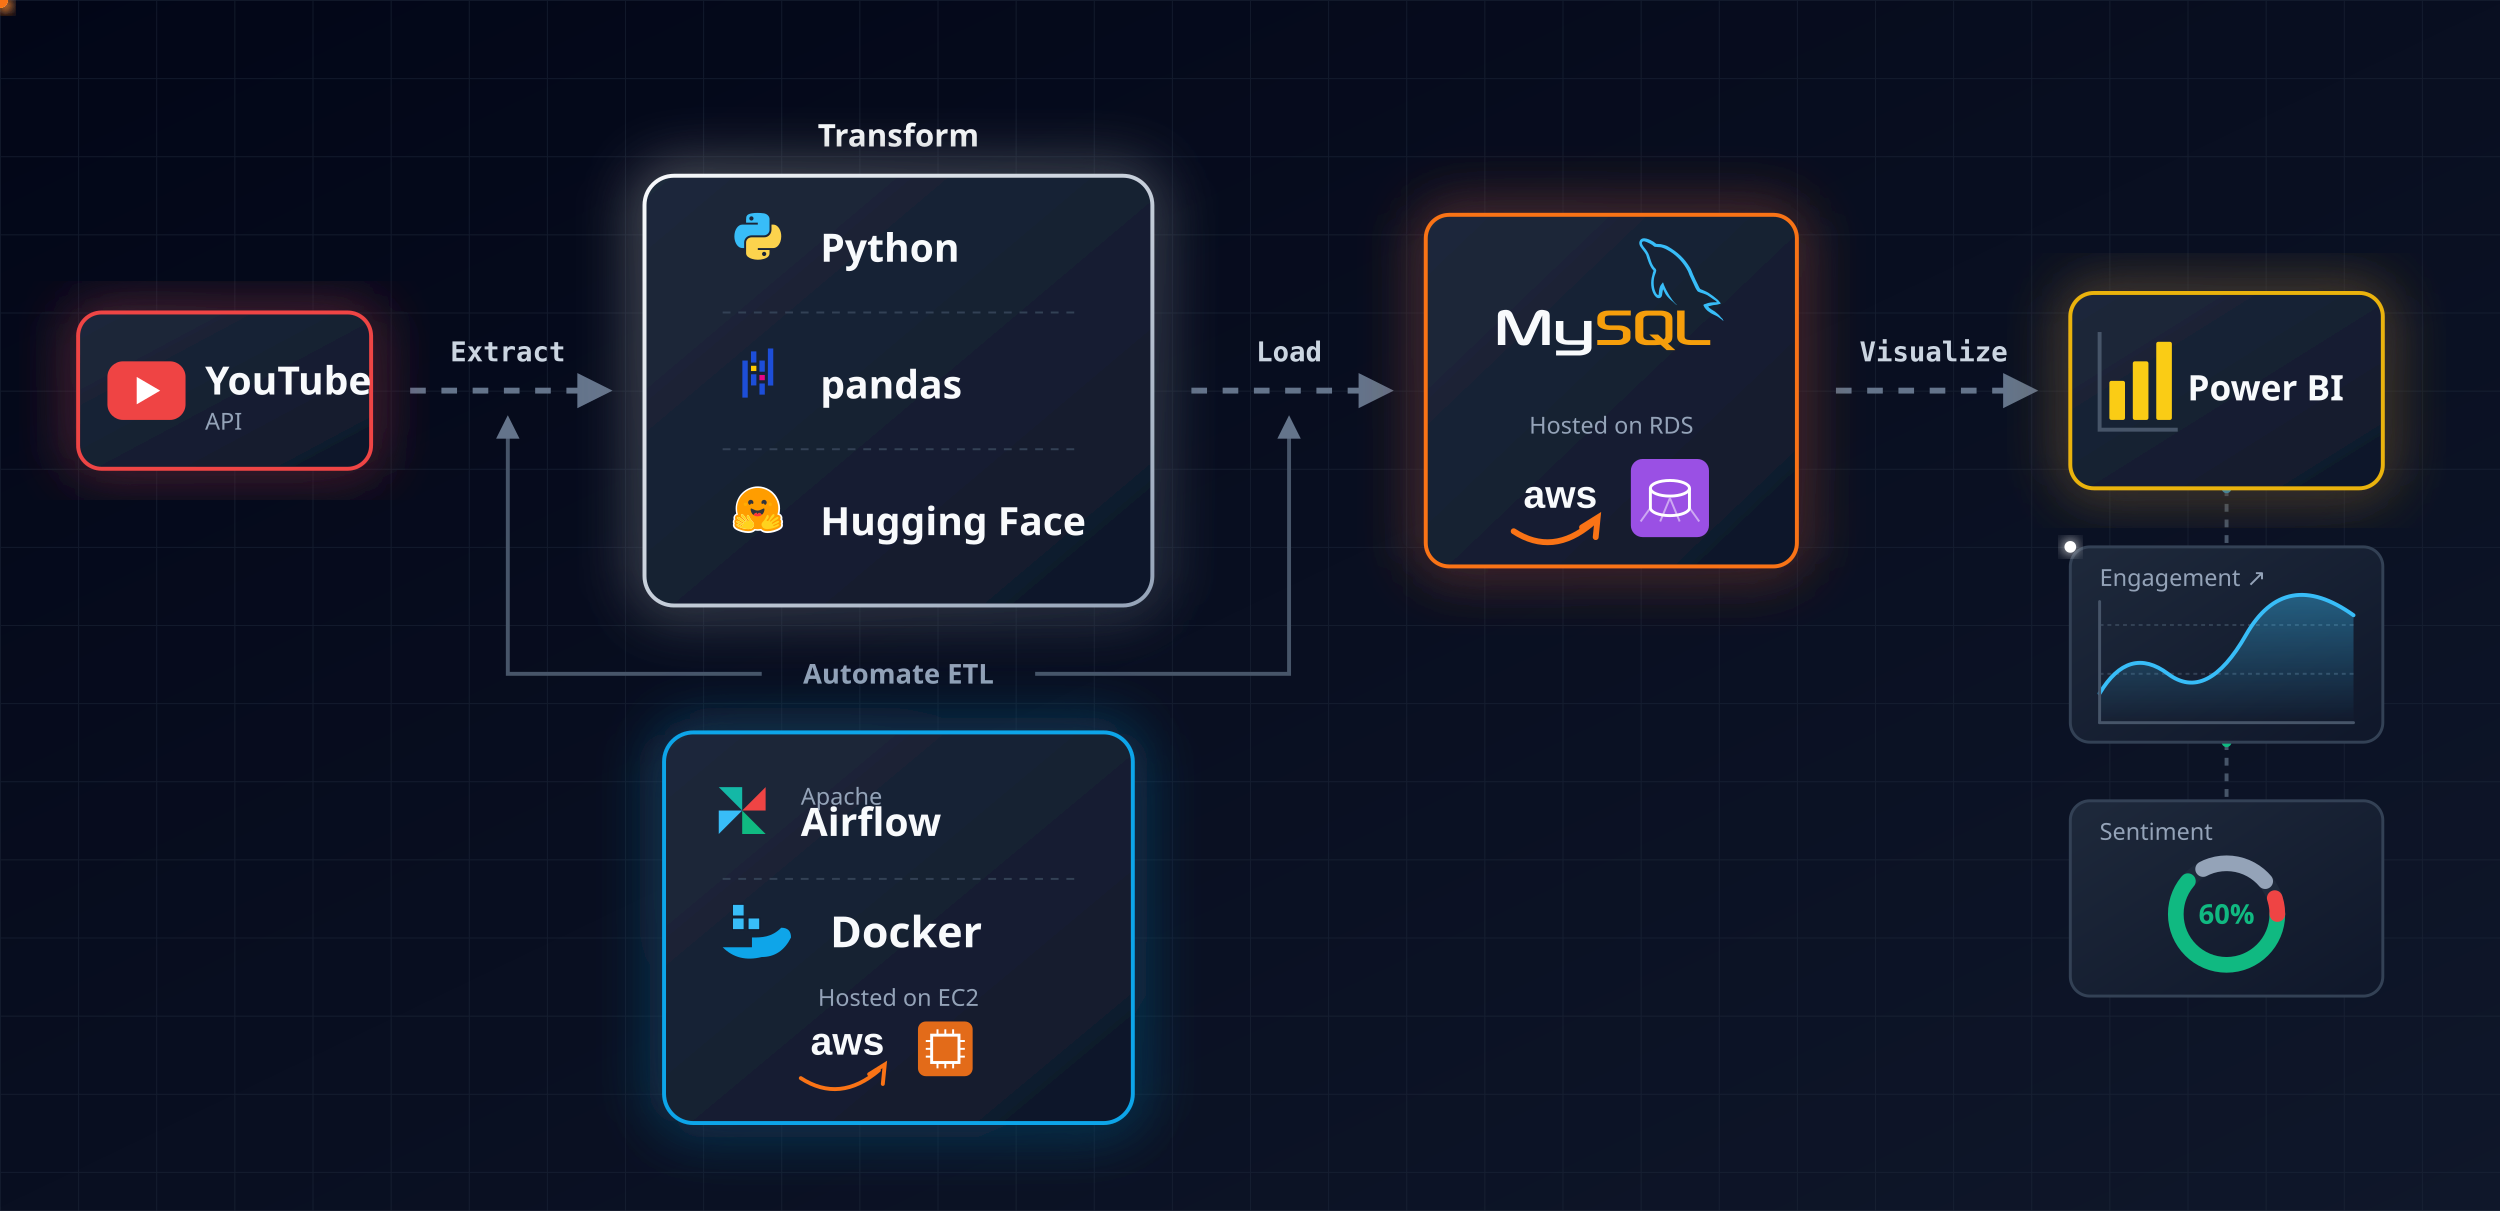
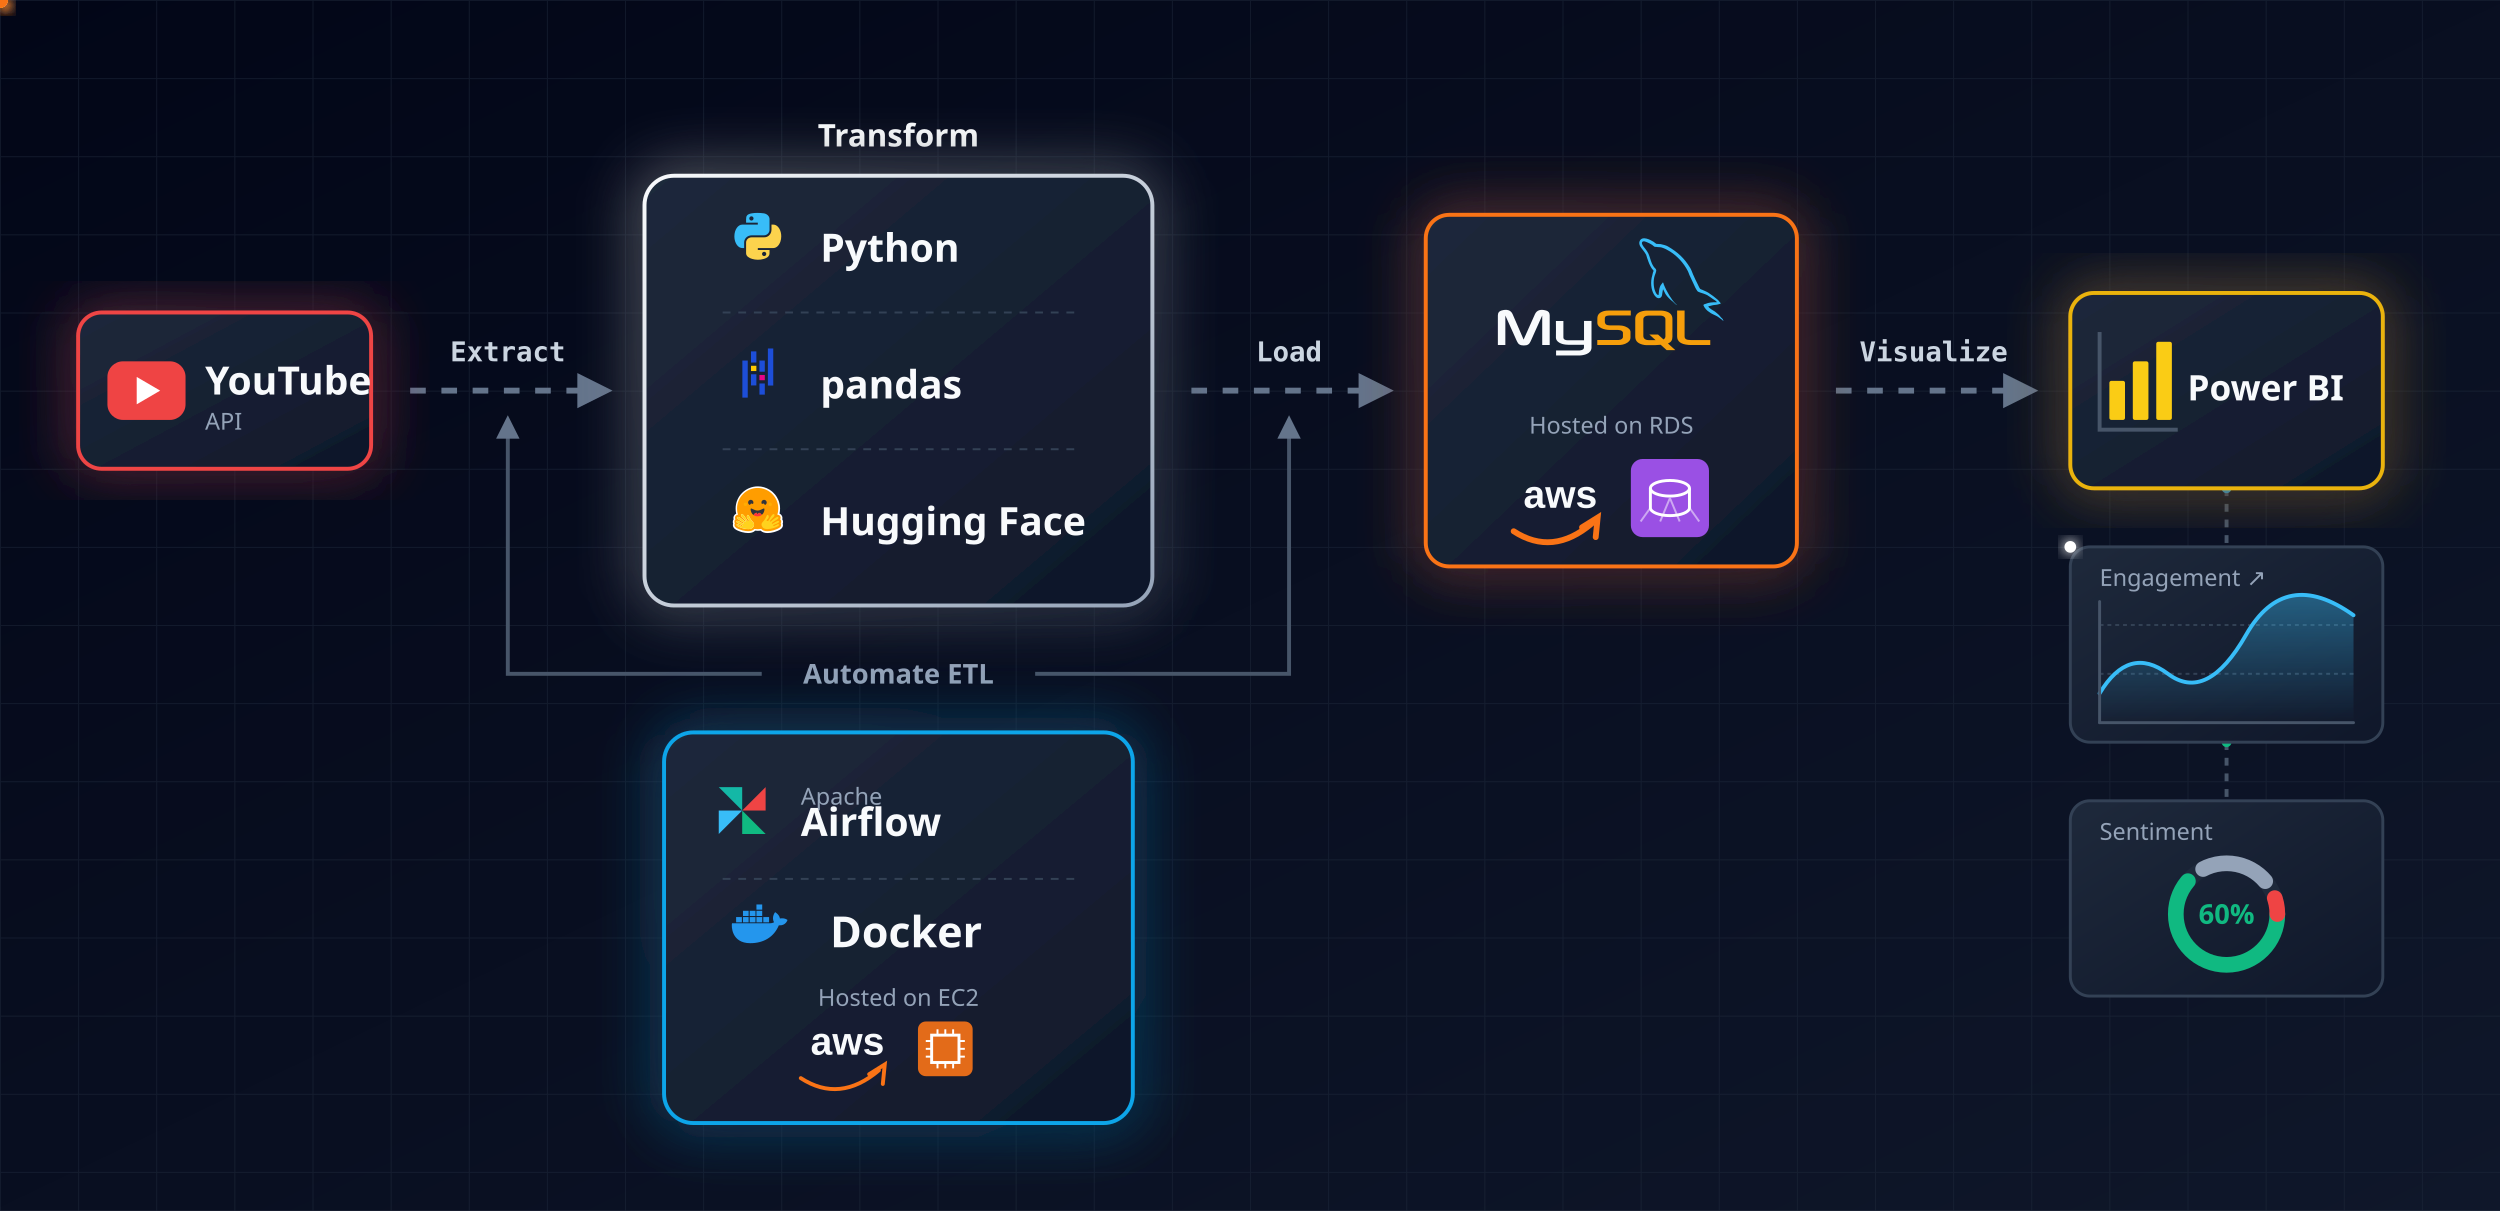
<svg xmlns="http://www.w3.org/2000/svg" viewBox="0 0 1280 620" width="100%" height="100%">
  <defs>
    <linearGradient id="bg-grad" x1="0%" y1="0%" x2="100%" y2="100%">
      <stop offset="0%" stop-color="#020617" />
      <stop offset="100%" stop-color="#0f172a" />
    </linearGradient>
    <linearGradient id="panel-grad" x1="0%" y1="0%" x2="100%" y2="100%">
      <stop offset="0%" stop-color="#1e293b" />
      <stop offset="100%" stop-color="#0f172a" />
    </linearGradient>
    <linearGradient id="border-transform" x1="0%" y1="0%" x2="100%" y2="100%">
      <stop offset="0%" stop-color="#f8fafc" />
      <stop offset="100%" stop-color="#94a3b8" />
    </linearGradient>
    <linearGradient id="line-fill" x1="0%" y1="0%" x2="0%" y2="100%">
      <stop offset="0%" stop-color="#38bdf8" stop-opacity="0.4" />
      <stop offset="100%" stop-color="#38bdf8" stop-opacity="0.0" />
    </linearGradient>
    <filter id="glow" x="-50%" y="-50%" width="200%" height="200%">
      <feGaussianBlur in="SourceGraphic" stdDeviation="3" result="blur1" />
      <feGaussianBlur in="SourceGraphic" stdDeviation="6" result="blur2" />
      <feMerge>
        <feMergeNode in="blur2" />
        <feMergeNode in="blur1" />
        <feMergeNode in="SourceGraphic" />
      </feMerge>
    </filter>
    <filter id="panel-glow" x="-20%" y="-20%" width="140%" height="140%">
      <feGaussianBlur in="SourceGraphic" stdDeviation="15" result="blur" />
      <feComposite in="SourceGraphic" in2="blur" operator="over" />
    </filter>
    <pattern id="grid" width="40" height="40" patternUnits="userSpaceOnUse">
      <path d="M 40 0 L 0 0 0 40" fill="none" stroke="#1e293b" stroke-width="1" opacity="0.5" />
    </pattern>
    <marker id="arrow" viewBox="0 0 10 10" refX="8" refY="5" markerWidth="6" markerHeight="6" orient="auto">
      <path d="M 0 0 L 10 5 L 0 10 Z" fill="#64748b" />
    </marker>
    <style>
      .node-title { font-family: 'Segoe UI', system-ui, sans-serif; font-size: 16px; font-weight: bold; fill: #f8fafc; text-anchor: middle; }
      .node-text { font-family: 'Segoe UI', system-ui, sans-serif; font-size: 20px; font-weight: bold; fill: #f8fafc; }
      .node-sub { font-family: 'Segoe UI', system-ui, sans-serif; font-size: 12px; fill: #94a3b8; }
      .label { font-family: 'Roboto Mono', monospace; font-size: 14px; fill: #cbd5e1; font-weight: bold; }
      .aws-text { font-family: 'Arial', sans-serif; font-size: 20px; font-weight: bold; fill: #f8fafc; }
      
      @keyframes dashFlow {
        from { stroke-dashoffset: 16; }
        to { stroke-dashoffset: 0; }
      }
      .flow-line {
        stroke: #64748b;
        stroke-width: 3;
        fill: none;
        stroke-dasharray: 8 8;
        animation: dashFlow 1s linear infinite;
      }
    </style>
    <path id="p-extract" d="M 210 200 L 310 200" fill="none" />
    <path id="p-load" d="M 610 200 L 710 200" fill="none" />
    <path id="p-viz" d="M 940 200 L 1040 200" fill="none" />
  </defs>
  <rect width="100%" height="100%" fill="url(#bg-grad)" />
  <rect width="100%" height="100%" fill="url(#grid)" />
  <text x="460" y="350" font-family="'Segoe UI', sans-serif" font-size="14" font-weight="bold" fill="#94a3b8" text-anchor="middle">Automate ETL</text>
  <path d="M 390 345 L 260 345 L 260 215" stroke="#475569" stroke-width="2" fill="none" marker-end="url(#arrow)" />
  <path d="M 530 345 L 660 345 L 660 215" stroke="#475569" stroke-width="2" fill="none" marker-end="url(#arrow)" />
  <path d="M 210 200 L 310 200" class="flow-line" marker-end="url(#arrow)" />
  <text x="260" y="185" class="label" text-anchor="middle">Extract</text>
  <path d="M 610 200 L 710 200" class="flow-line" marker-end="url(#arrow)" />
  <text x="660" y="185" class="label" text-anchor="middle">Load</text>
  <path d="M 940 200 L 1040 200" class="flow-line" marker-end="url(#arrow)" />
  <text x="990" y="185" class="label" text-anchor="middle">Visualize</text>
  <g transform="translate(40, 160)">
    <rect width="150" height="80" rx="12" fill="url(#panel-grad)" stroke="#ef4444" stroke-width="2" filter="url(#panel-glow)" />
    <g transform="translate(15, 25)">
      <rect x="0" y="0" width="40" height="30" rx="8" fill="#ef4444" />
      <polygon points="15,8 15,22 27,15" fill="#ffffff" />
    </g>
    <text x="65" y="42" font-family="'Segoe UI', sans-serif" font-size="20" font-weight="bold" fill="#f8fafc">YouTube</text>
    <text x="65" y="60" class="node-sub">API</text>
  </g>
  <g transform="translate(330, 90)">
    <text x="130" y="-15" class="node-title">Transform</text>
    <rect width="260" height="220" rx="15" fill="url(#panel-grad)" stroke="url(#border-transform)" stroke-width="2" filter="url(#panel-glow)" />
    <g transform="translate(30, 20)">
      <svg x="12" y="-5" width="32" height="32" viewBox="0 0 512 512">
        <path fill-rule="evenodd" d="M193.46 249.056a65.316 65.316 0 0 1 11.586-1.041l-3.122-.015h103.823c4.503 0 8.806-.617 12.908-1.754 19.37-5.363 33.345-22.537 33.345-43.663v-87.224c0-24.832-21.15-43.484-46.289-47.606-15.931-2.624-39.258-3.827-55.089-3.749-15.829.086-30.981 1.404-44.277 3.749C167.143 74.576 160 88.928 160 115.359V144h96v16H128.82c-35.628 0-64.538 42.571-64.813 95.242-.002.253-.007.505-.007.758 0 9.523.94 18.72 2.685 27.404C74.648 323.07 99.451 352 128.82 352H144v-45.935c0-26.827 20.146-51.733 49.46-57.009zm10.196-122.054c-9.592 0-17.384-7.785-17.384-17.403 0-9.664 7.774-17.52 17.384-17.52 9.574 0 17.399 7.855 17.399 17.52.001 9.618-7.809 17.403-17.399 17.403z" fill="#38bdf8" />
        <path fill-rule="evenodd" d="M443.951 222.543C434.78 186.021 411.033 160 383.18 160H368v40.672c0 33.915-22.286 58.474-49.489 62.681a53.943 53.943 0 0 1-8.301.646H206.351a51.41 51.41 0 0 0-13.049 1.672C174.18 270.689 160 286.6 160 307.236v87.227c0 24.832 24.977 39.426 49.481 46.551 29.327 8.531 61.267 10.068 96.366 0C329.15 434.354 352 420.893 352 394.463V368h-96v-16h127.18c25.24 0 47.107-21.365 57.814-52.549C445.474 286.404 448 271.641 448 256c0-11.768-1.433-23.038-4.049-33.457zM307.867 382.82c9.59 0 17.381 7.785 17.381 17.4 0 9.65-7.791 17.521-17.381 17.521-9.577 0-17.399-7.871-17.399-17.521 0-9.63 7.806-17.4 17.399-17.4z" fill="#fcd34d" />
      </svg>
      <text x="60" y="24" class="node-text">Python</text>
    </g>
    <line x1="40" y1="70" x2="220" y2="70" stroke="#334155" stroke-width="1" stroke-dasharray="4 4" />
    <g transform="translate(30, 90)">
      <svg x="12" y="-5" width="32" height="32" viewBox="0 0 210.21 280.43">
        <rect x="74.51" y="43.03" width="24.09" height="50.02" fill="#1d4ed8" />
        <rect x="74.51" y="145.78" width="24.09" height="50.02" fill="#1d4ed8" />
        <rect x="74.51" y="107.65" width="24.09" height="23.6" fill="#ffca00" />
        <rect x="35.81" y="84.15" width="24.09" height="166.27" fill="#1d4ed8" />
        <rect x="112.41" y="187.05" width="24.09" height="50.02" fill="#1d4ed8" />
        <rect x="112.41" y="84.21" width="24.09" height="50.02" fill="#1d4ed8" />
        <rect x="112.41" y="148.84" width="24.09" height="23.6" fill="#e70488" />
        <rect x="150.3" y="30" width="24.09" height="166.27" fill="#1d4ed8" />
      </svg>
      <text x="60" y="24" class="node-text">pandas</text>
    </g>
    <line x1="40" y1="140" x2="220" y2="140" stroke="#334155" stroke-width="1" stroke-dasharray="4 4" />
    <g transform="translate(30, 160)">
      <svg x="12" y="-5" width="32" height="32" viewBox="0 0 256 256">
        <path d="M230.721 172.7C230.183 170.673 229.313 168.75 228.146 167.008C228.396 166.091 228.587 165.159 228.714 164.217C229.543 158.241 227.471 152.77 223.567 148.537C221.452 146.225 219.185 144.698 216.784 143.761C218.36 137.018 219.157 130.117 219.161 123.193C219.161 120.03 218.982 116.932 218.682 113.88C218.526 112.356 218.337 110.836 218.115 109.32C217.428 104.847 216.408 100.431 215.064 96.11C214.183 93.271 213.164 90.476 212.01 87.736C210.281 83.678 208.262 79.75 205.969 75.982C204.465 73.475 202.827 71.051 201.062 68.72C200.197 67.543 199.296 66.394 198.358 65.274C195.58 61.898 192.561 58.728 189.325 55.788C188.25 54.8 187.145 53.845 186.01 52.926C184.893 51.994 183.751 51.093 182.586 50.222C180.241 48.477 177.818 46.839 175.324 45.315C161.543 36.945 145.382 32.145 128.109 32.145C77.817 32.145 37.057 72.907 37.057 123.196C37.055 130.208 37.867 137.196 39.477 144.02C37.317 144.958 35.247 146.42 33.327 148.535C29.424 152.766 27.351 158.217 28.18 164.193C28.306 165.142 28.495 166.082 28.747 167.006C27.581 168.749 26.712 170.673 26.174 172.7C24.974 177.261 25.369 181.374 26.894 184.978C25.236 189.688 25.65 194.704 27.809 199.065C29.379 202.25 31.626 204.714 34.396 206.916C37.689 209.534 41.811 211.758 46.783 213.892C52.715 216.422 59.956 218.799 63.249 219.671C71.755 221.873 79.911 223.269 88.177 223.337C99.954 223.446 110.096 220.677 117.357 213.59C120.924 214.027 124.515 214.246 128.109 214.244C131.906 214.236 135.699 213.997 139.467 213.529C146.711 220.661 156.892 223.455 168.712 223.343C176.977 223.277 185.133 221.881 193.617 219.676C196.932 218.804 204.17 216.427 210.105 213.897C215.077 211.76 219.199 209.536 222.514 206.922C225.263 204.719 227.508 202.256 229.079 199.071C231.26 194.709 231.652 189.693 230.017 184.983C231.527 181.379 231.92 177.257 230.721 172.7Z" fill="white" />
        <path d="M221.784 183.816C222.786 182.312 223.458 180.613 223.756 178.831C224.053 177.048 223.97 175.223 223.512 173.475C222.848 170.952 221.476 168.854 219.615 167.347C220.512 165.873 221.1 164.233 221.344 162.525C221.881 158.811 220.648 155.103 217.874 152.079C215.716 149.726 212.662 148.431 209.282 148.431C208.889 148.431 208.489 148.452 208.081 148.492C210.643 140.304 211.942 131.774 211.933 123.195C211.933 76.523 174.097 38.685 127.424 38.685C80.75 38.685 42.91 76.519 42.91 123.195C42.901 131.752 44.194 140.261 46.742 148.43H46.652C43.272 148.43 40.219 149.724 38.06 152.077C35.287 155.098 34.053 158.81 34.59 162.523C34.835 164.231 35.423 165.872 36.32 167.346C34.458 168.852 33.086 170.95 32.422 173.473C31.964 175.222 31.882 177.047 32.18 178.83C32.478 180.612 33.15 182.312 34.152 183.816C33.974 184.094 33.81 184.381 33.655 184.676C31.985 187.847 31.877 191.43 33.352 194.767C35.588 199.824 41.142 203.808 51.929 208.085C58.636 210.745 64.779 212.446 64.833 212.461C73.705 214.762 81.729 215.931 88.675 215.931C100.081 215.931 108.591 212.811 114.026 206.647C123.222 208.106 132.594 208.052 141.773 206.489C147.201 212.757 155.76 215.931 167.262 215.931C174.208 215.931 182.232 214.762 191.103 212.461C191.158 212.446 197.298 210.745 204.008 208.085C214.795 203.808 220.35 199.824 222.585 194.767C224.059 191.43 223.952 187.847 222.281 184.676C222.129 184.379 221.961 184.091 221.784 183.816ZM110.137 196.997C109.669 197.815 109.168 198.614 108.635 199.391C107.23 201.448 105.382 203.02 103.237 204.188C99.137 206.424 93.947 207.205 88.675 207.205C80.346 207.205 71.808 205.256 67.023 204.015C66.787 203.954 37.689 195.735 41.373 188.739C41.993 187.562 43.013 187.092 44.298 187.092C49.485 187.092 58.93 194.816 62.989 194.816C63.896 194.816 64.536 194.43 64.797 193.488C66.527 187.284 38.504 184.676 40.864 175.692C41.28 174.102 42.41 173.456 43.998 173.456C50.856 173.455 66.248 185.516 69.467 185.516C69.714 185.516 69.891 185.443 69.987 185.291C70.001 185.268 70.015 185.246 70.028 185.222C71.539 182.727 70.672 180.913 60.321 174.573L59.327 173.968C47.936 167.074 39.941 162.925 44.488 157.975C45.011 157.404 45.753 157.151 46.654 157.151C47.722 157.151 49.015 157.508 50.439 158.108C56.455 160.645 64.793 167.564 68.276 170.581C68.824 171.057 69.368 171.538 69.909 172.022C69.909 172.022 74.319 176.608 76.985 176.608C77.599 176.608 78.12 176.366 78.473 175.768C80.364 172.58 60.91 157.838 59.813 151.755C59.069 147.634 60.335 145.546 62.675 145.546C63.788 145.546 65.146 146.02 66.645 146.971C71.295 149.922 80.273 165.35 83.56 171.352C84.662 173.363 86.543 174.213 88.238 174.213C91.601 174.213 94.23 170.87 88.546 166.622C80.003 160.23 83.001 149.782 87.078 149.139C87.252 149.111 87.428 149.097 87.603 149.097C91.311 149.097 92.946 155.486 92.946 155.486C92.946 155.486 97.74 167.524 105.975 175.753C113.447 183.222 114.491 189.351 110.137 196.997ZM128.109 214.244C126.311 214.244 124.524 214.186 122.753 214.072C122.955 214.129 123.159 214.183 123.363 214.234C124.931 214.241 126.511 214.244 128.109 214.244Z" fill="#FF9D00" />
        <path d="M108.638 199.391C114.64 190.59 114.214 183.984 105.98 175.754C97.744 167.523 92.951 155.487 92.951 155.487C92.951 155.487 91.162 148.496 87.082 149.138C83.002 149.78 80.009 160.227 88.552 166.622C97.094 173.017 86.852 177.353 83.564 171.352C80.276 165.35 71.299 149.923 66.645 146.972C61.991 144.021 58.718 145.675 59.815 151.757C60.36 154.776 65.428 159.929 70.163 164.743C74.967 169.627 79.428 174.163 78.474 175.768C76.581 178.955 69.914 172.023 69.914 172.023C69.914 172.023 49.038 153.025 44.494 157.976C40.304 162.539 46.765 166.418 56.721 172.397C57.567 172.905 58.439 173.429 59.332 173.969C70.723 180.865 71.609 182.684 69.992 185.293C69.395 186.257 65.582 183.968 60.892 181.153C52.897 176.352 42.355 170.023 40.866 175.688C39.578 180.591 47.334 183.595 54.368 186.32C60.228 188.59 65.588 190.666 64.799 193.484C63.982 196.406 59.553 193.969 54.712 191.305C49.277 188.314 43.322 185.038 41.373 188.735C37.69 195.725 66.783 203.954 67.023 204.015C76.423 206.453 100.295 211.619 108.638 199.391ZM147.303 199.391C141.301 190.59 141.727 183.984 149.962 175.754C158.197 167.523 162.99 155.487 162.99 155.487C162.99 155.487 164.779 148.496 168.859 149.138C172.939 149.78 175.932 160.227 167.39 166.622C158.847 173.017 169.089 177.353 172.377 171.352C175.666 165.35 184.637 149.923 189.291 146.972C193.945 144.021 197.22 145.675 196.122 151.757C195.578 154.776 190.509 159.929 185.774 164.744C180.97 169.628 176.509 174.163 177.462 175.768C179.355 178.955 186.027 172.019 186.027 172.019C186.027 172.019 206.902 153.022 211.448 157.973C215.637 162.535 209.176 166.415 199.219 172.394C198.348 172.917 197.478 173.441 196.609 173.966C185.218 180.862 184.332 182.681 185.948 185.289C186.546 186.254 190.359 183.964 195.048 181.149C203.044 176.349 213.586 170.019 215.075 175.685C216.364 180.588 208.607 183.592 201.573 186.317C195.713 188.587 190.353 190.663 191.141 193.481C191.957 196.402 196.385 193.965 201.225 191.301C206.66 188.31 212.616 185.032 214.564 188.732C218.248 195.726 189.15 203.947 188.915 204.007C179.515 206.453 155.643 211.619 147.303 199.391Z" fill="#FFD21E" />
        <path d="M152.047 102.567C153.229 102.985 154.108 104.257 154.944 105.468C156.074 107.104 157.126 108.627 158.74 107.769C160.644 106.756 162.205 105.202 163.225 103.302C164.246 101.402 164.681 99.243 164.475 97.096C164.321 95.491 163.813 93.94 162.987 92.555C162.161 91.17 161.038 89.985 159.7 89.086C158.361 88.187 156.839 87.597 155.245 87.357C153.65 87.117 152.022 87.234 150.478 87.699C148.934 88.164 147.513 88.965 146.316 90.046C145.119 91.126 144.176 92.458 143.556 93.946C142.936 95.434 142.653 97.041 142.728 98.652C142.804 100.263 143.235 101.836 143.992 103.26C144.74 104.667 146.4 104.003 148.152 103.302C149.525 102.753 150.956 102.181 152.047 102.567ZM100.672 102.567C99.49 102.985 98.611 104.258 97.775 105.468C96.645 107.105 95.592 108.627 93.979 107.769C91.585 106.501 89.748 104.386 88.828 101.838C87.907 99.29 87.969 96.49 89.001 93.984C90.032 91.479 91.96 89.447 94.408 88.285C96.856 87.124 99.649 86.916 102.242 87.701C104.307 88.323 106.141 89.543 107.513 91.207C108.885 92.87 109.732 94.903 109.949 97.049C110.165 99.195 109.74 101.356 108.728 103.26C107.979 104.667 106.319 104.003 104.567 103.303C103.193 102.753 101.764 102.181 100.672 102.567ZM144.099 149.318C152.242 142.903 155.233 132.429 155.233 125.977C155.233 120.877 151.802 122.482 146.309 125.202L145.999 125.355C140.957 127.852 134.245 131.177 126.877 131.177C119.508 131.177 112.796 127.852 107.755 125.354C102.084 122.545 98.527 120.783 98.527 125.978C98.527 132.634 101.709 143.563 110.443 149.912C111.596 147.573 113.219 145.497 115.211 143.813C117.202 142.129 119.52 140.874 122.018 140.126C122.89 139.866 123.788 141.367 124.707 142.904C125.594 144.386 126.501 145.902 127.423 145.902C128.406 145.902 129.371 144.408 130.314 142.95C131.299 141.425 132.26 139.94 133.189 140.237C137.864 141.738 141.775 144.993 144.099 149.318Z" fill="#32343D" />
        <path d="M144.097 149.317C139.856 152.659 134.219 154.9 126.878 154.9C119.981 154.9 114.587 152.922 110.443 149.911C111.596 147.572 113.219 145.495 115.211 143.812C117.202 142.128 119.52 140.873 122.018 140.125C123.73 139.614 125.545 145.901 127.423 145.901C129.433 145.901 131.37 139.655 133.189 140.236C137.863 141.738 141.773 144.993 144.097 149.317Z" fill="#FF323D" />
        <path d="M81.2 111.64C80.231 112.288 79.117 112.687 77.957 112.801C76.797 112.916 75.627 112.742 74.55 112.295C73.689 111.94 72.907 111.418 72.249 110.759C71.59 110.101 71.068 109.319 70.713 108.458C70.267 107.381 70.094 106.211 70.208 105.051C70.323 103.891 70.722 102.777 71.37 101.808C72.149 100.642 73.256 99.733 74.551 99.197C75.847 98.66 77.272 98.52 78.647 98.793C80.022 99.067 81.285 99.743 82.276 100.734C83.267 101.726 83.942 102.99 84.215 104.365C84.488 105.74 84.348 107.165 83.811 108.46C83.275 109.755 82.365 110.861 81.2 111.64ZM182.613 111.64C181.644 112.288 180.53 112.687 179.37 112.801C178.209 112.916 177.039 112.742 175.962 112.295C175.101 111.939 174.319 111.418 173.661 110.759C173.003 110.101 172.481 109.319 172.125 108.458C171.68 107.381 171.507 106.211 171.621 105.051C171.736 103.891 172.135 102.777 172.782 101.808C173.364 100.936 174.133 100.205 175.032 99.666C175.931 99.127 176.938 98.794 177.981 98.692C179.025 98.589 180.078 98.719 181.064 99.073C182.051 99.426 182.947 99.994 183.688 100.736C184.68 101.727 185.355 102.99 185.628 104.365C185.902 105.74 185.761 107.165 185.224 108.46C184.687 109.755 183.779 110.861 182.613 111.64Z" fill="#FFAD03" />
      </svg>
      <text x="60" y="24" class="node-text">Hugging Face</text>
    </g>
  </g>
  <g transform="translate(730, 110)">
    <rect width="190" height="180" rx="12" fill="url(#panel-grad)" stroke="#f97316" stroke-width="2" filter="url(#panel-glow)" />
    <g transform="translate(30, 12)">
      <svg x="0" y="0" width="130" height="60" viewBox="0 0 204.8 105.765">
        <path d="M0 96.334h6.747V69.7l10.445 23.227c1.232 2.8 2.92 3.806 6.228 3.806s4.93-.995 6.164-3.806L40.03 69.7v26.644h6.748v-26.6c0-2.595-1.04-3.85-3.18-4.498-5.125-1.6-8.564-.216-10.12 3.244l-10.25 22.923L13.3 68.48c-1.492-3.46-4.995-4.844-10.12-3.244C1.038 65.885 0 67.14 0 69.734v26.6zm52.386-21.686h6.745v14.68c-.063.798.256 2.67 3.952 2.727 1.886.03 14.554 0 14.672 0v-17.48h6.76c.03 0-.007 23.834-.006 23.936.037 5.878-7.294 7.155-10.672 7.254H52.533v-4.54l21.342-.001c4.342-.46 3.83-2.617 3.83-3.344v-1.77h-14.34c-6.672-.06-10.92-2.973-10.973-6.323-.005-.3.144-14.995-.004-15.14z" fill="#f8fafc" />
        <path d="M89.716 96.334h19.398c2.27 0 4.477-.475 6.23-1.298 2.92-1.34 4.347-3.157 4.347-5.536v-4.93c0-1.947-1.622-3.763-4.8-4.974-1.687-.65-3.763-.995-5.774-.995h-8.175c-2.724 0-4.022-.822-4.346-2.638-.065-.216-.065-.4-.065-.606v-3.07c0-.173 0-.347.065-.563.324-1.384 1.038-1.774 3.438-2 .195 0 .454-.044.65-.044h19.268v-4.497h-18.944c-2.725 0-4.152.173-5.45.562C91.532 67 89.78 69 89.78 72.46v3.936c0 3.028 3.44 5.623 9.212 6.228.65.043 1.298.086 1.946.086h7.007c.26 0 .52 0 .714.044 2.14.173 3.05.562 3.698 1.34.4.4.52.78.52 1.2v3.936c0 .476-.324 1.082-.973 1.6-.584.52-1.557.865-2.855.952-.26 0-.454.043-.713.043h-18.62v4.498zm72.064-7.828c0 4.628 3.438 7.223 10.38 7.742a29.45 29.45 0 0 0 1.946.086h17.582v-4.498h-17.712c-3.957 0-5.45-.995-5.45-3.374v-23.27h-6.747v23.312zm-37.785.234V72.705c0-4.074 2.86-6.545 8.516-7.325a12.94 12.94 0 0 1 1.821-.13h12.807a13.87 13.87 0 0 1 1.886.13c5.656.78 8.516 3.25 8.516 7.325V88.74c0 3.305-1.215 5.074-4.015 6.227l6.646 6h-7.834l-5.377-4.854-5.413.343h-7.216c-1.235 0-2.535-.174-3.966-.564-4.3-1.17-6.37-3.424-6.37-7.152zm7.283-.4c0 .217.065.433.13.694.4 1.864 2.145 2.904 4.8 2.904h6.13l-5.63-5.083h7.834l4.9 4.433c.905-.482 1.5-1.22 1.7-2.167.065-.216.065-.433.065-.65V73.096c0-.173 0-.4-.065-.607-.4-1.733-2.146-2.73-4.746-2.73H136.22c-3 0-4.94 1.3-4.94 3.337v15.256z" fill="#f59e0b" />
        <g fill="#38bdf8">
          <path d="M197.624 57.73c-4.147-.112-7.316.273-10.024 1.415-.77.325-1.997.333-2.123 1.298.423.443.49 1.105.825 1.65.647 1.047 1.74 2.45 2.713 3.184 1.064.803 2.16 1.663 3.303 2.36 2.03 1.238 4.296 1.945 6.25 3.184 1.152.73 2.296 1.65 3.42 2.476.555.408.93 1.042 1.65 1.297v-.118c-.38-.483-.477-1.147-.825-1.65l-1.533-1.533c-1.5-2-3.402-3.737-5.425-5.19-1.613-1.158-5.224-2.722-5.897-4.6l-.118-.118c1.144-.13 2.483-.543 3.54-.825 1.773-.475 3.358-.353 5.19-.825l2.477-.708v-.472c-.926-.95-1.586-2.207-2.595-3.066-2.64-2.25-5.523-4.495-8.49-6.37-1.646-1.04-3.68-1.714-5.425-2.595-.587-.296-1.618-.45-2.005-.944-.916-1.168-1.415-2.65-2.122-4-1.48-2.85-2.934-5.964-4.246-8.963-.895-2.045-1.48-4.062-2.594-5.897-5.355-8.804-11.12-14.118-20.048-19.34-1.9-1.11-4.187-1.55-6.605-2.123l-3.892-.236c-.792-.33-1.616-1.3-2.36-1.77-2.958-1.87-10.545-5.933-12.736-.6-1.383 3.373 2.067 6.664 3.302 8.374.866 1.2 1.976 2.543 2.594 3.892.407.886.478 1.775.826 2.713.857 2.3 1.603 4.823 2.712 6.958.56 1.08 1.178 2.218 1.887 3.184.435.593 1.18.854 1.297 1.77-.728 1.02-.77 2.6-1.18 3.892-1.843 5.812-1.148 13.035 1.533 17.337.823 1.32 2.76 4.152 5.425 3.066 2.33-.95 1.8-3.89 2.477-6.486.15-.59.058-1.02.354-1.415v.118l2.123 4.245c1.57 2.53 4.36 5.175 6.722 6.96 1.225.925 2.2 2.525 3.774 3.066v-.118h-.118c-.307-.48-.787-.677-1.18-1.06-.923-.905-1.95-2.03-2.713-3.066-2.15-2.918-4.048-6.11-5.778-9.435-.826-1.587-1.545-3.338-2.24-4.953-.268-.623-.265-1.564-.825-1.887-.763 1.184-1.887 2.14-2.477 3.538-.944 2.234-1.066 4.958-1.415 7.784-.207.074-.115.023-.236.118-1.642-.396-2.22-2.087-2.83-3.538-1.544-3.67-1.83-9.576-.472-13.798.35-1.092 1.94-4.534 1.297-5.543-.307-1.007-1.32-1.6-1.887-2.36-.7-.95-1.402-2.204-1.887-3.302-1.264-2.86-1.854-6.07-3.184-8.963-.636-1.382-1.71-2.78-2.594-4-.978-1.36-2.073-2.364-2.83-4-.27-.585-.636-1.52-.236-2.123a.93.93 0 0 1 .708-.708c.684-.527 2.59.175 3.302.472 1.89.786 3.47 1.534 5.072 2.595.77.5 1.547 1.496 2.476 1.77h1.06c1.66.382 3.52.12 5.07.59 2.742.833 5.198 2.13 7.43 3.538 6.798 4.292 12.355 10.402 16.157 17.7.612 1.173.876 2.294 1.415 3.538 1.087 2.5 2.456 5.093 3.538 7.547 1.08 2.45 2.13 4.92 3.656 6.958.802 1.07 3.9 1.646 5.307 2.24.987.417 2.603.852 3.538 1.415 1.785 1.077 3.515 2.36 5.19 3.54.837.59 3.41 1.883 3.538 2.948z" />
        </g>
      </svg>
      <text x="65" y="100" class="node-sub" text-anchor="middle">Hosted on RDS</text>
    </g>
    <g transform="translate(0, 115)">
      <g transform="translate(50, 5)">
        <text x="0" y="30" class="aws-text">aws</text>
        <path d="M -5 42 Q 15 55 35 38" fill="none" stroke="#f97316" stroke-width="3" stroke-linecap="round" />
        <path d="M 30 40 L 38 35 L 37 45" fill="none" stroke="#f97316" stroke-width="3" stroke-linecap="round" />
      </g>
      <g transform="translate(105, 10)">
        <rect x="0" y="0" width="40" height="40" rx="6" fill="#a855f7" opacity="0.9" />
        <ellipse cx="20" cy="15" rx="10" ry="4" fill="none" stroke="#fff" stroke-width="1.5" />
        <path d="M 10 15 L 10 25 A 10 4 0 0 0 30 25 L 30 15" fill="none" stroke="#fff" stroke-width="1.5" />
        <path d="M 20 20 L 25 32 M 20 20 L 15 32 M 10 25 L 5 32 M 30 25 L 35 32" stroke="#fff" stroke-width="1" opacity="0.5" />
      </g>
    </g>
  </g>
  <g transform="translate(1060, 150)">
    <path d="M 80 100 L 80 130" stroke="#475569" stroke-width="2" stroke-dasharray="4 4" fill="none" />
    <circle cx="80" cy="100" r="2.5" fill="#38bdf8">
      <animate attributeName="cy" values="100;130;100" dur="2s" repeatCount="indefinite" />
    </circle>
    <path d="M 80 230 L 80 260" stroke="#475569" stroke-width="2" stroke-dasharray="4 4" fill="none" />
    <circle cx="80" cy="230" r="2.5" fill="#10b981">
      <animate attributeName="cy" values="230;260;230" dur="2s" begin="1s" repeatCount="indefinite" />
    </circle>
    <rect width="160" height="100" rx="12" fill="url(#panel-grad)" stroke="#eab308" stroke-width="2" filter="url(#panel-glow)" />
    <g transform="translate(20, 25)">
      <rect x="0" y="20" width="8" height="20" fill="#facc15" rx="1" />
      <rect x="12" y="10" width="8" height="30" fill="#facc15" rx="1" />
      <rect x="24" y="0" width="8" height="40" fill="#facc15" rx="1" />
      <path d="M -5 -5 L -5 45 L 35 45" fill="none" stroke="#475569" stroke-width="2" />
    </g>
    <text x="100" y="55" font-family="'Segoe UI', sans-serif" font-size="18" font-weight="bold" fill="#f8fafc" text-anchor="middle">Power BI</text>
    <g transform="translate(0, 130)">
      <rect width="160" height="100" rx="10" fill="url(#panel-grad)" stroke="#334155" stroke-width="1.5" />
      <text x="15" y="20" class="node-sub">Engagement ↗</text>
      <line x1="15" y1="40" x2="145" y2="40" stroke="#334155" stroke-width="1" stroke-dasharray="2 2" />
      <line x1="15" y1="65" x2="145" y2="65" stroke="#334155" stroke-width="1" stroke-dasharray="2 2" />
      <path id="sparkline-path" d="M 15 75 Q 30 50 50 65 T 90 45 T 145 35" fill="none" stroke="#38bdf8" stroke-width="2" stroke-linecap="round" />
      <path d="M 15 75 Q 30 50 50 65 T 90 45 T 145 35 L 145 90 L 15 90 Z" fill="url(#line-fill)" />
      <circle r="3" fill="#ffffff" filter="url(#glow)">
        <animateMotion dur="4s" repeatCount="indefinite">
          <mpath href="#sparkline-path" />
        </animateMotion>
      </circle>
      <line x1="15" y1="90" x2="145" y2="90" stroke="#475569" stroke-width="1.5" stroke-linecap="round" />
      <line x1="15" y1="28" x2="15" y2="90" stroke="#475569" stroke-width="1.5" stroke-linecap="round" />
    </g>
    <g transform="translate(0, 260)">
      <rect width="160" height="100" rx="10" fill="url(#panel-grad)" stroke="#334155" stroke-width="1.5" />
      <text x="15" y="20" class="node-sub">Sentiment</text>
      <g transform="translate(80, 58)">
        <circle r="26" fill="none" stroke="#1e293b" stroke-width="8" />
        <g>
          <circle r="26" fill="none" stroke="#10b981" stroke-width="8" stroke-dasharray="100 163.4" stroke-linecap="round" />
          <circle r="26" fill="none" stroke="#94a3b8" stroke-width="8" stroke-dasharray="35 163.4" stroke-dashoffset="-110" stroke-linecap="round" />
          <circle r="26" fill="none" stroke="#ef4444" stroke-width="8" stroke-dasharray="18 163.4" stroke-dashoffset="-155" stroke-linecap="round" />
        </g>
        <text x="0" y="5" font-family="'Segoe UI', sans-serif" font-size="14" font-weight="bold" fill="#10b981" text-anchor="middle">60%</text>
      </g>
    </g>
  </g>
  <g transform="translate(340, 375)">
    <rect width="240" height="200" rx="15" fill="url(#panel-grad)" stroke="#0ea5e9" stroke-width="2" filter="url(#panel-glow)" />
    <g transform="translate(20, 25)">
      <g transform="translate(20, 15)">
        <g>
          <polygon points="0,0 12,-12 12,0" fill="#ef4444" />
          <polygon points="0,0 12,12 0,12" fill="#10b981" />
          <polygon points="0,0 -12,12 -12,0" fill="#38bdf8" />
          <polygon points="0,0 -12,-12 0,-12" fill="#14b8a6" />
        </g>
      </g>
      <text x="50" y="12" class="node-sub">Apache</text>
      <text x="50" y="28" font-family="'Segoe UI', sans-serif" font-size="20" font-weight="bold" fill="#f8fafc">Airflow</text>
    </g>
    <line x1="30" y1="75" x2="210" y2="75" stroke="#334155" stroke-width="1" stroke-dasharray="4 4" />
    <g transform="translate(20, 95)">
-       <g transform="translate(10, 5)">
-         <path d="M 0 10 Q 8 18 20 15 Q 30 15 35 5 Q 35 0 30 0 C 25 5 20 5 15 5 L 15 10 Z" fill="#0ea5e9" />
-         <rect x="5" y="-5" width="6" height="6" fill="#38bdf8" stroke="#0f172a" stroke-width="0.5" />
-         <rect x="13" y="-5" width="6" height="6" fill="#38bdf8" stroke="#0f172a" stroke-width="0.5" />
-         <rect x="5" y="-12" width="6" height="6" fill="#38bdf8" stroke="#0f172a" stroke-width="0.5" />
-       </g>
+       <svg x="10" y="-15" width="36" height="36" viewBox="0 0 512 512">
+         <path fill="#2496ed" d="M296 245h42v-38h-42zm-50 0h42v-38h-42zm-49 0h42v-38h-42zm-49 0h41v-38h-41zm-50 0h42v-38H98zm50-46h41v-38h-41zm49 0h42v-38h-42zm49 0h42v-38h-42zm0-46h42v-38h-42zm226 75s-18-17-55-11c-4-29-35-46-35-46s-29 35-8 74c-6 3-16 7-31 7H68c-5 19-5 145 133 145 99 0 173-46 208-130 52 4 63-39 63-39z" />
+       </svg>
      <text x="65" y="15" font-family="'Segoe UI', sans-serif" font-size="22" font-weight="bold" fill="#f8fafc">Docker</text>
    </g>
    <g transform="translate(0, 140)">
      <text x="120" y="0" class="node-sub" text-anchor="middle">Hosted on EC2</text>
      <g transform="translate(75, 5)">
        <text x="0" y="20" class="aws-text">aws</text>
        <path d="M -5 32 Q 15 45 35 28" fill="none" stroke="#f97316" stroke-width="2" stroke-linecap="round" />
        <path d="M 30 30 L 38 25 L 37 35" fill="none" stroke="#f97316" stroke-width="2" stroke-linecap="round" />
      </g>
      <g transform="translate(130, 8)">
        <rect x="0" y="0" width="28" height="28" rx="4" fill="#f97316" opacity="0.9" />
        <rect x="7" y="7" width="14" height="14" fill="none" stroke="#fff" stroke-width="1.5" />
        <path d="M 10 7 L 10 4 M 14 7 L 14 4 M 18 7 L 18 4" stroke="#fff" stroke-width="1" />
        <path d="M 10 21 L 10 24 M 14 21 L 14 24 M 18 21 L 18 24" stroke="#fff" stroke-width="1" />
        <path d="M 7 10 L 4 10 M 7 14 L 4 14 M 7 18 L 4 18" stroke="#fff" stroke-width="1" />
        <path d="M 21 10 L 24 10 M 21 14 L 24 14 M 21 18 L 24 18" stroke="#fff" stroke-width="1" />
      </g>
    </g>
  </g>
  <circle cx="0" cy="0" r="4" fill="#ef4444" filter="url(#glow)">
    <animateMotion dur="1.5s" repeatCount="indefinite" begin="0s">
      <mpath href="#p-extract" />
    </animateMotion>
  </circle>
  <circle cx="0" cy="0" r="4" fill="#ef4444" filter="url(#glow)">
    <animateMotion dur="1.5s" repeatCount="indefinite" begin="0.75s">
      <mpath href="#p-extract" />
    </animateMotion>
  </circle>
  <circle cx="0" cy="0" r="4" fill="#fcd34d" filter="url(#glow)">
    <animateMotion dur="1.5s" repeatCount="indefinite" begin="0s">
      <mpath href="#p-load" />
    </animateMotion>
  </circle>
  <circle cx="0" cy="0" r="4" fill="#fcd34d" filter="url(#glow)">
    <animateMotion dur="1.5s" repeatCount="indefinite" begin="0.75s">
      <mpath href="#p-load" />
    </animateMotion>
  </circle>
  <circle cx="0" cy="0" r="4" fill="#f97316" filter="url(#glow)">
    <animateMotion dur="1.5s" repeatCount="indefinite" begin="0.25s">
      <mpath href="#p-viz" />
    </animateMotion>
  </circle>
  <circle cx="0" cy="0" r="4" fill="#f97316" filter="url(#glow)">
    <animateMotion dur="1.5s" repeatCount="indefinite" begin="1s">
      <mpath href="#p-viz" />
    </animateMotion>
  </circle>
</svg>
